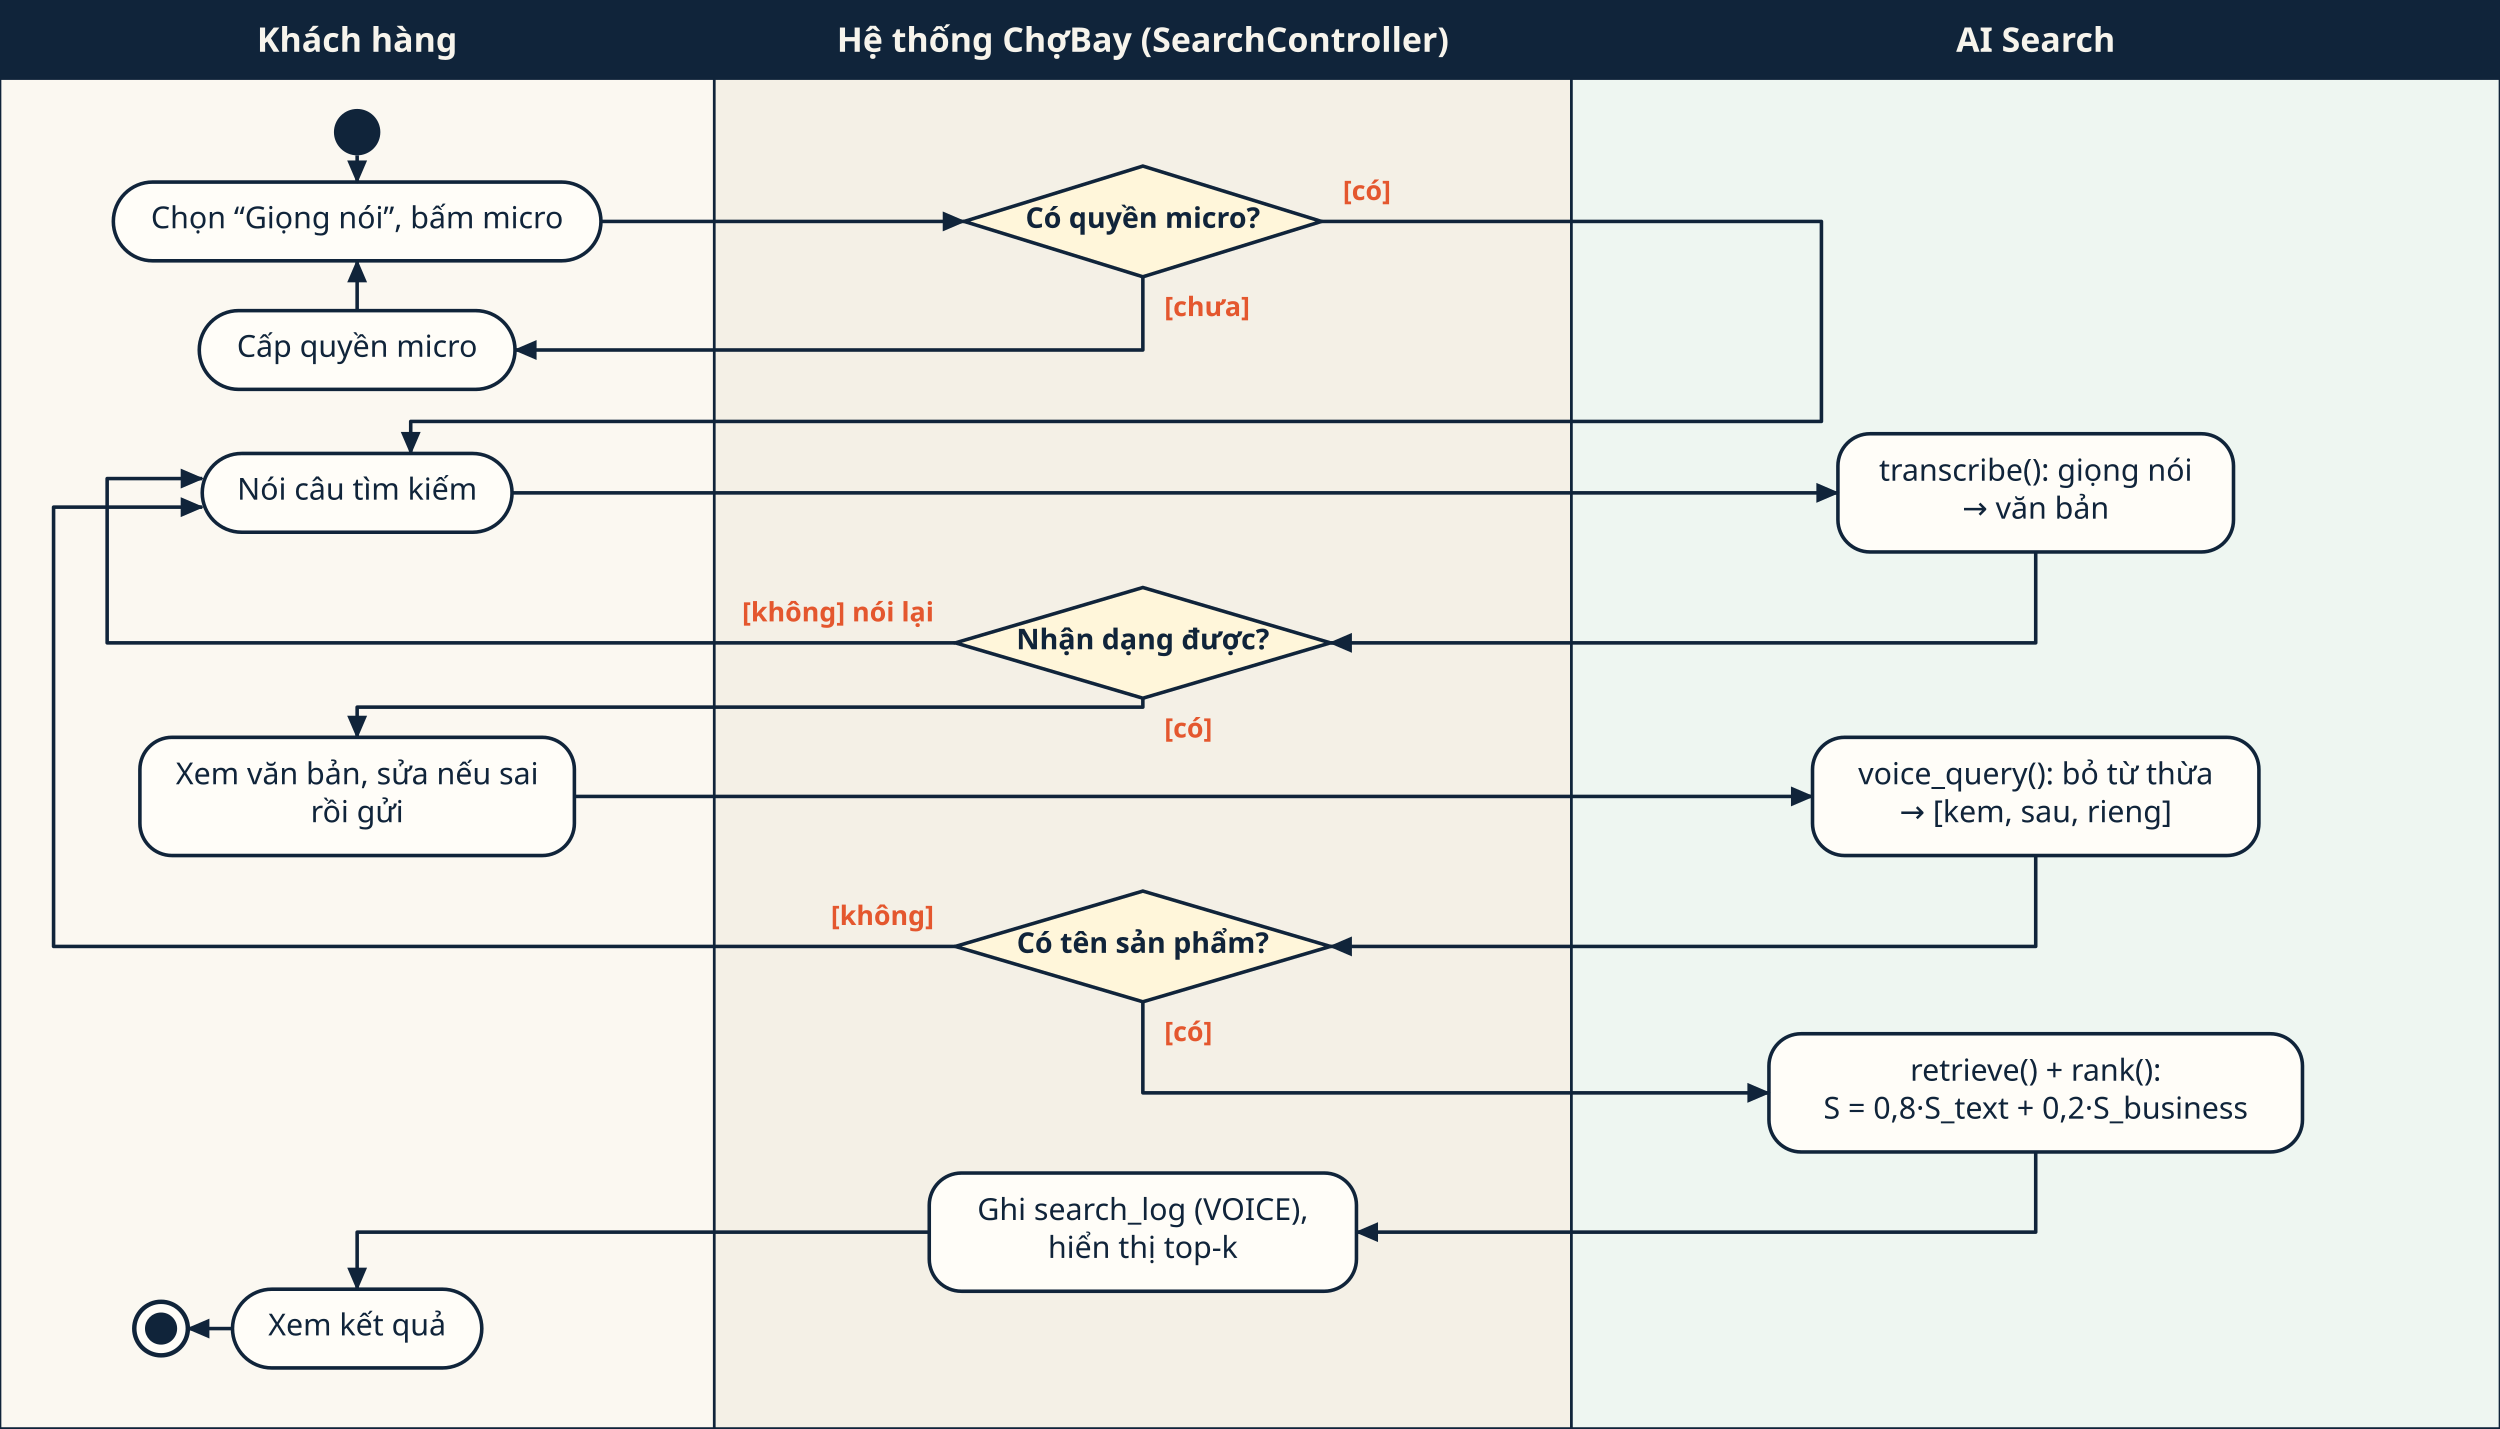
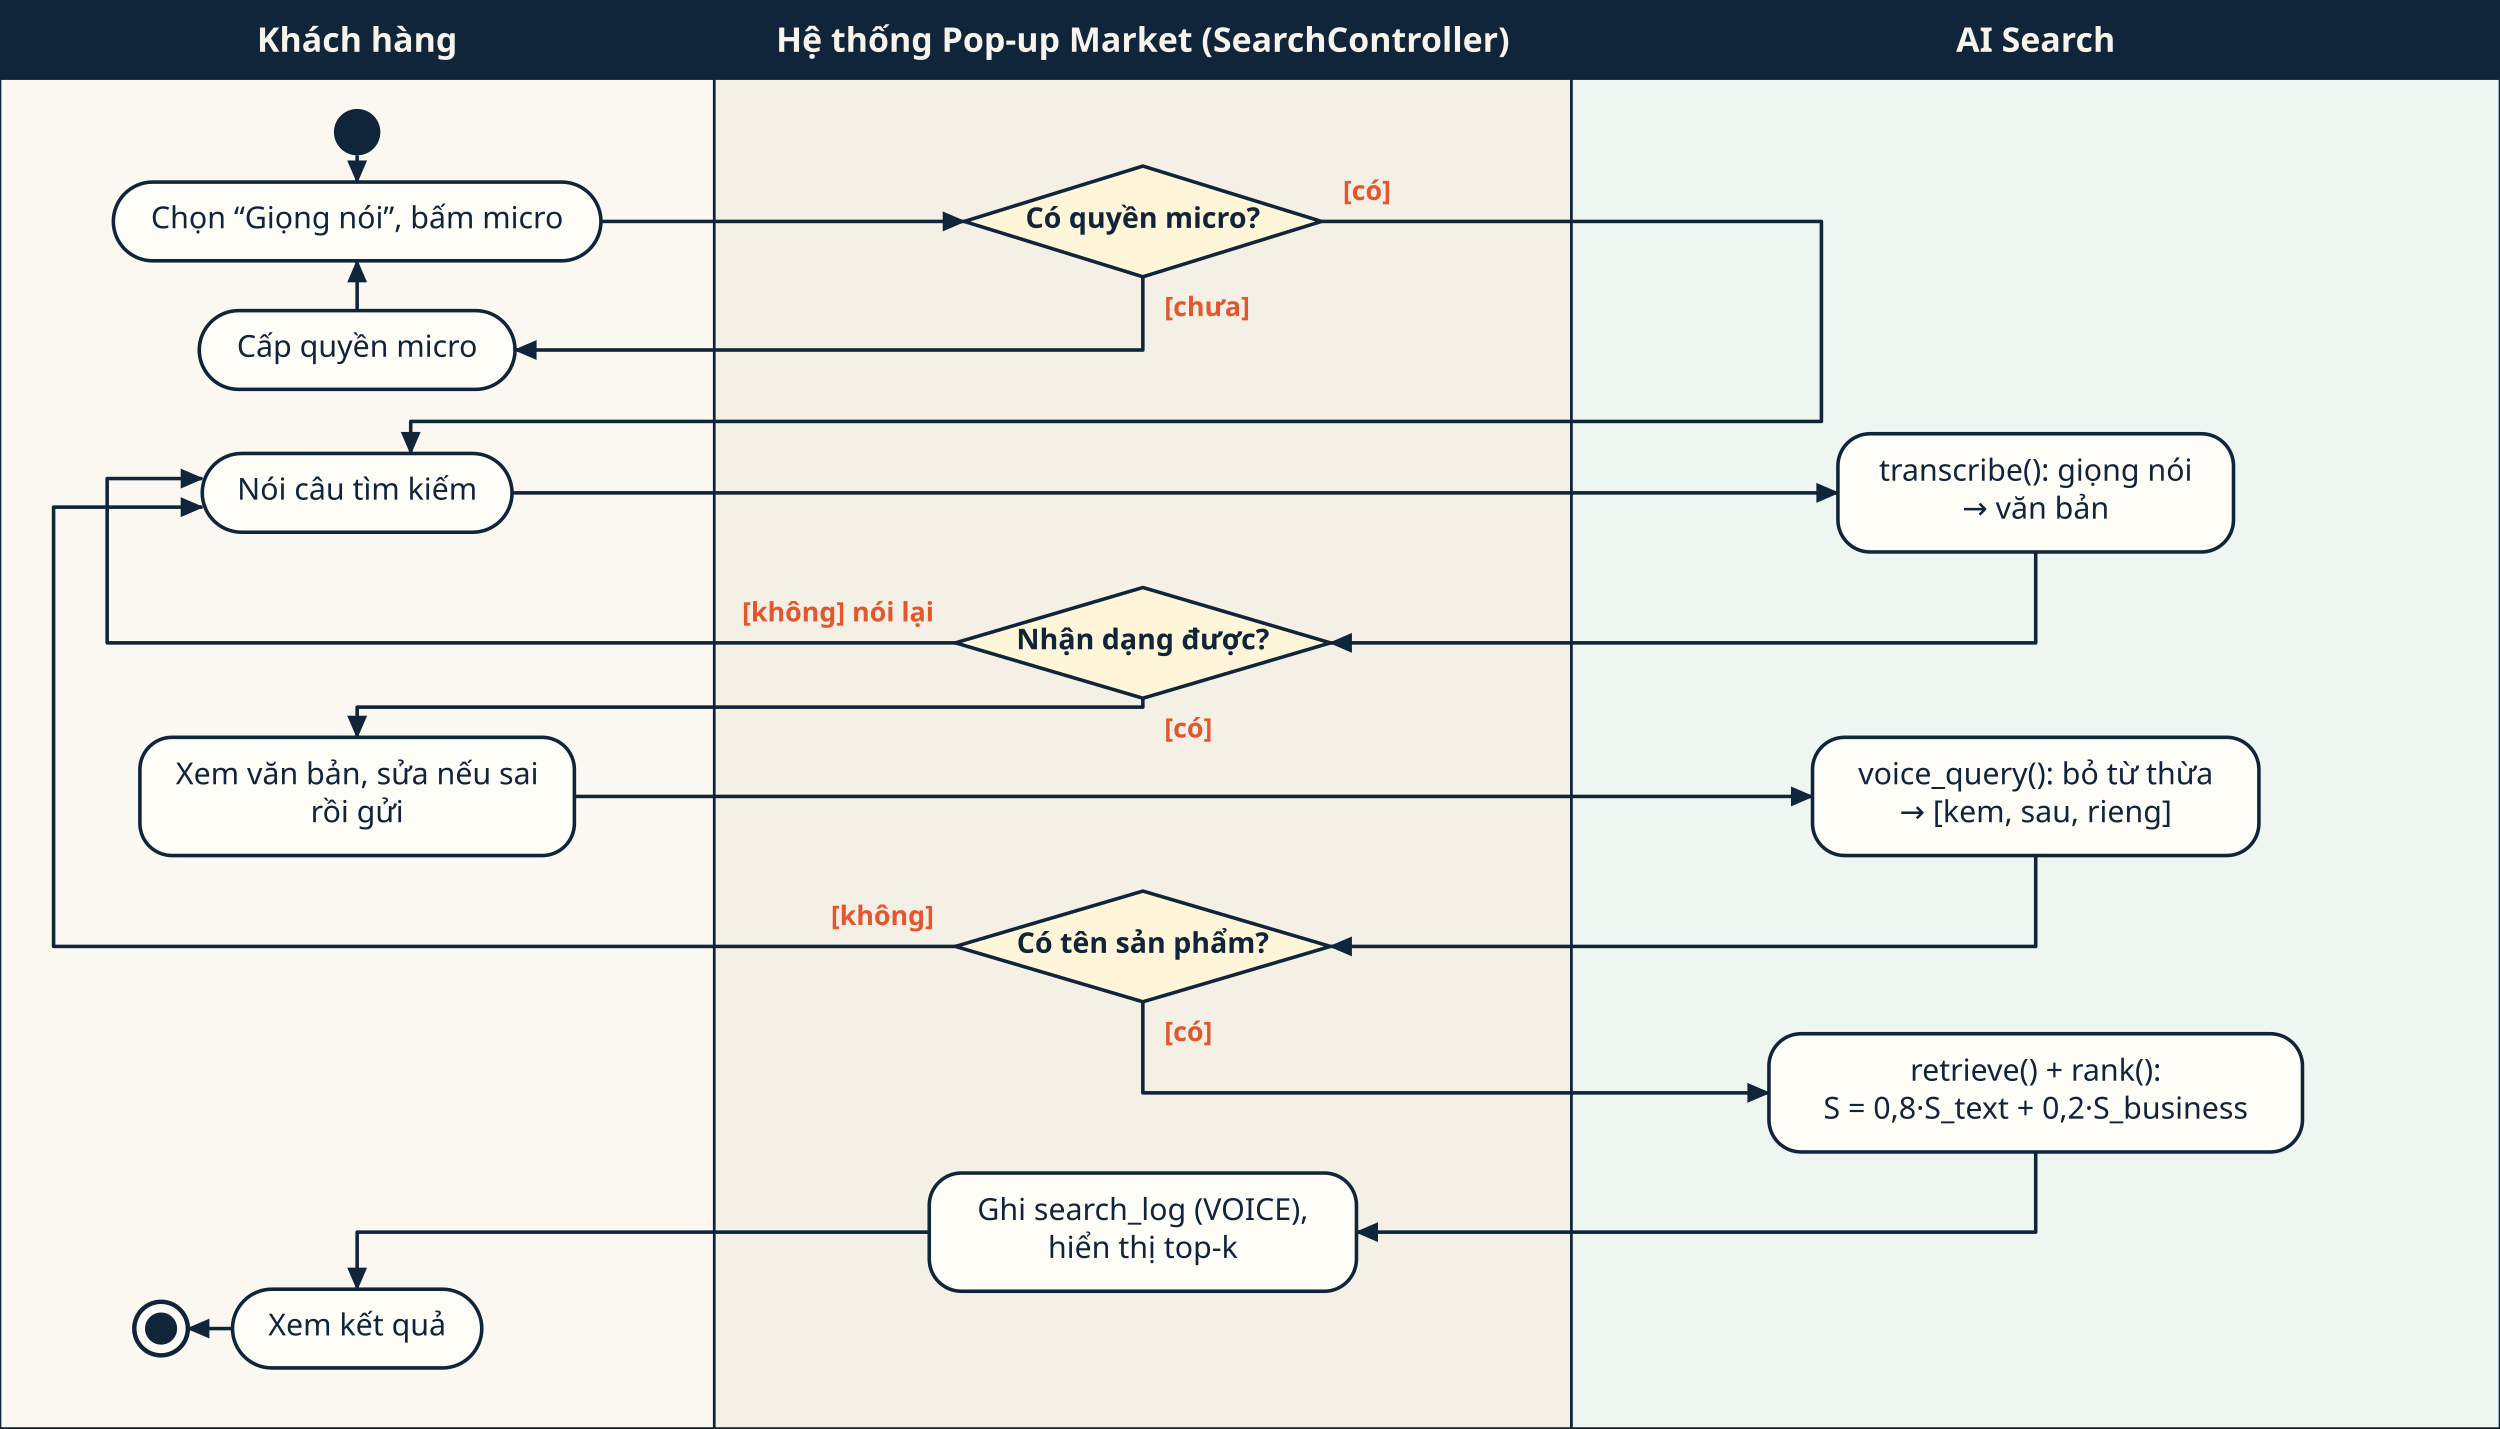
<svg xmlns="http://www.w3.org/2000/svg" width="1400" height="800" viewBox="0 0 1400 800">
  <defs>
    <marker id="vee" viewBox="0 0 14 14" refX="13" refY="7" markerWidth="14" markerHeight="14" markerUnits="userSpaceOnUse" orient="auto">
      <path d="M1 1 L13 7 L1 13" fill="none" stroke="#10243A" stroke-width="2" />
    </marker>
    <marker id="arr" viewBox="0 0 14 14" refX="13" refY="7" markerWidth="13" markerHeight="13" markerUnits="userSpaceOnUse" orient="auto">
      <path d="M0 1 L14 7 L0 13 Z" fill="#10243A" />
    </marker>
    <marker id="tri" viewBox="0 0 20 20" refX="19" refY="10" markerWidth="20" markerHeight="20" markerUnits="userSpaceOnUse" orient="auto">
      <path d="M1 1 L19 10 L1 19 Z" fill="#FFFDF8" stroke="#10243A" stroke-width="2" />
    </marker>
    <marker id="dia_f_s" viewBox="0 0 26 14" refX="25" refY="7" markerWidth="26" markerHeight="14" markerUnits="userSpaceOnUse" orient="auto-start-reverse">
      <path d="M1 7 L13 1 L25 7 L13 13 Z" fill="#10243A" stroke="#10243A" stroke-width="1.5" />
    </marker>
    <marker id="dia_o_s" viewBox="0 0 26 14" refX="25" refY="7" markerWidth="26" markerHeight="14" markerUnits="userSpaceOnUse" orient="auto-start-reverse">
      <path d="M1 7 L13 1 L25 7 L13 13 Z" fill="#FFFDF8" stroke="#10243A" stroke-width="1.8" />
    </marker>
    <marker id="vee_s" viewBox="0 0 14 14" refX="13" refY="7" markerWidth="14" markerHeight="14" markerUnits="userSpaceOnUse" orient="auto-start-reverse">
      <path d="M1 1 L13 7 L1 13" fill="none" stroke="#10243A" stroke-width="2" />
    </marker>
    <marker id="crow_s" viewBox="0 0 22 22" refX="21" refY="11" markerWidth="22" markerHeight="22" markerUnits="userSpaceOnUse" orient="auto-start-reverse">
      <path d="M21 1 L1 11 L21 21 M1 1 V21" fill="none" stroke="#10243A" stroke-width="2" />
    </marker>
    <marker id="crow" viewBox="0 0 22 22" refX="21" refY="11" markerWidth="22" markerHeight="22" markerUnits="userSpaceOnUse" orient="auto">
      <path d="M21 1 L1 11 L21 21 M1 1 V21" fill="none" stroke="#10243A" stroke-width="2" />
    </marker>
    <marker id="one" viewBox="0 0 22 22" refX="21" refY="11" markerWidth="22" markerHeight="22" markerUnits="userSpaceOnUse" orient="auto">
      <path d="M8 1 V21 M14 1 V21" fill="none" stroke="#10243A" stroke-width="2" />
    </marker>
    <marker id="one_s" viewBox="0 0 22 22" refX="21" refY="11" markerWidth="22" markerHeight="22" markerUnits="userSpaceOnUse" orient="auto-start-reverse">
      <path d="M8 1 V21 M14 1 V21" fill="none" stroke="#10243A" stroke-width="2" />
    </marker>
    <marker id="zero_one" viewBox="0 0 30 22" refX="29" refY="11" markerWidth="30" markerHeight="22" markerUnits="userSpaceOnUse" orient="auto">
      <circle cx="9" cy="11" r="6" fill="#FFFDF8" stroke="#10243A" stroke-width="2" />
      <path d="M22 1 V21" stroke="#10243A" stroke-width="2" />
    </marker>
    <marker id="zero_many" viewBox="0 0 36 22" refX="35" refY="11" markerWidth="36" markerHeight="22" markerUnits="userSpaceOnUse" orient="auto">
      <circle cx="8" cy="11" r="6" fill="#FFFDF8" stroke="#10243A" stroke-width="2" />
      <path d="M35 1 L15 11 L35 21" fill="none" stroke="#10243A" stroke-width="2" />
    </marker>
    <marker id="one_many" viewBox="0 0 36 22" refX="35" refY="11" markerWidth="36" markerHeight="22" markerUnits="userSpaceOnUse" orient="auto">
      <path d="M10 1 V21" stroke="#10243A" stroke-width="2" />
      <path d="M35 1 L15 11 L35 21" fill="none" stroke="#10243A" stroke-width="2" />
    </marker>
    <marker id="zero_one_s" viewBox="0 0 30 22" refX="29" refY="11" markerWidth="30" markerHeight="22" markerUnits="userSpaceOnUse" orient="auto-start-reverse">
      <circle cx="9" cy="11" r="6" fill="#FFFDF8" stroke="#10243A" stroke-width="2" />
      <path d="M22 1 V21" stroke="#10243A" stroke-width="2" />
    </marker>
  </defs>
  <rect x="0" y="0" width="1400" height="800" fill="#FFFDF8" />
  <rect x="0" y="0" width="400" height="800" rx="0" fill="#FBF8F1" stroke="#10243A" stroke-width="1.5" opacity="1" />
  <rect x="0" y="0" width="400" height="44" rx="0" fill="#10243A" stroke="#10243A" stroke-width="1.5" opacity="1" />
  <text x="200.0" y="29" font-family="'Be Vietnam Pro'" font-size="19" font-weight="700" fill="#F7F4EC" text-anchor="middle">Khách hàng</text>
  <rect x="400" y="0" width="480" height="800" rx="0" fill="#F4F0E6" stroke="#10243A" stroke-width="1.5" opacity="1" />
  <rect x="400" y="0" width="480" height="44" rx="0" fill="#10243A" stroke="#10243A" stroke-width="1.5" opacity="1" />
-   <text x="640.0" y="29" font-family="'Be Vietnam Pro'" font-size="19" font-weight="700" fill="#F7F4EC" text-anchor="middle">Hệ thống ChợBay (SearchController)</text>
+   <text x="640.0" y="29" font-family="'Be Vietnam Pro'" font-size="19" font-weight="700" fill="#F7F4EC" text-anchor="middle">Hệ thống Pop-up Market (SearchController)</text>
  <rect x="880" y="0" width="520" height="800" rx="0" fill="#EEF6F1" stroke="#10243A" stroke-width="1.5" opacity="1" />
  <rect x="880" y="0" width="520" height="44" rx="0" fill="#10243A" stroke="#10243A" stroke-width="1.5" opacity="1" />
  <text x="1140.0" y="29" font-family="'Be Vietnam Pro'" font-size="19" font-weight="700" fill="#F7F4EC" text-anchor="middle">AI Search</text>
  <circle cx="200.0" cy="74" r="13" fill="#10243A" stroke="none" stroke-width="0" />
  <rect x="63.469" y="101.95" width="273.062" height="44.1" rx="22.05" fill="#FFFDF8" stroke="#10243A" stroke-width="2" opacity="1" />
  <text x="200.0" y="127.825" font-family="'Be Vietnam Pro'" font-size="17" font-weight="500" fill="#10243A" text-anchor="middle">Chọn “Giọng nói”, bấm micro</text>
  <polygon points="640.0,93.0 740.0,124 640.0,155.0 540.0,124" fill="#FFF6DA" stroke="#10243A" stroke-width="2" />
  <text x="640.0" y="127.6" font-family="'Be Vietnam Pro'" font-size="16" font-weight="600" fill="#10243A" text-anchor="middle">Có quyền micro?</text>
  <rect x="111.586" y="173.95" width="176.828" height="44.1" rx="22.05" fill="#FFFDF8" stroke="#10243A" stroke-width="2" opacity="1" />
  <text x="200.0" y="199.825" font-family="'Be Vietnam Pro'" font-size="17" font-weight="500" fill="#10243A" text-anchor="middle">Cấp quyền micro</text>
  <rect x="113.258" y="253.95" width="173.484" height="44.1" rx="22.05" fill="#FFFDF8" stroke="#10243A" stroke-width="2" opacity="1" />
  <text x="200.0" y="279.825" font-family="'Be Vietnam Pro'" font-size="17" font-weight="500" fill="#10243A" text-anchor="middle">Nói câu tìm kiếm</text>
  <rect x="1029.234" y="242.9" width="221.531" height="66.2" rx="18" fill="#FFFDF8" stroke="#10243A" stroke-width="2" opacity="1" />
  <text x="1140.0" y="269.2" font-family="'Be Vietnam Pro'" font-size="17" font-weight="500" fill="#10243A" text-anchor="middle">transcribe(): giọng nói</text>
  <text x="1140.0" y="290.45" font-family="'Be Vietnam Pro'" font-size="17" font-weight="500" fill="#10243A" text-anchor="middle">→ văn bản</text>
  <polygon points="640.0,329.0 745.0,360 640.0,391.0 535.0,360" fill="#FFF6DA" stroke="#10243A" stroke-width="2" />
  <text x="640.0" y="363.6" font-family="'Be Vietnam Pro'" font-size="16" font-weight="600" fill="#10243A" text-anchor="middle">Nhận dạng được?</text>
  <rect x="78.344" y="412.9" width="243.312" height="66.2" rx="18" fill="#FFFDF8" stroke="#10243A" stroke-width="2" opacity="1" />
  <text x="200.0" y="439.2" font-family="'Be Vietnam Pro'" font-size="17" font-weight="500" fill="#10243A" text-anchor="middle">Xem văn bản, sửa nếu sai</text>
  <text x="200.0" y="460.45" font-family="'Be Vietnam Pro'" font-size="17" font-weight="500" fill="#10243A" text-anchor="middle">rồi gửi</text>
  <rect x="1015.008" y="412.9" width="249.984" height="66.2" rx="18" fill="#FFFDF8" stroke="#10243A" stroke-width="2" opacity="1" />
  <text x="1140.0" y="439.2" font-family="'Be Vietnam Pro'" font-size="17" font-weight="500" fill="#10243A" text-anchor="middle">voice_query(): bỏ từ thừa</text>
  <text x="1140.0" y="460.45" font-family="'Be Vietnam Pro'" font-size="17" font-weight="500" fill="#10243A" text-anchor="middle">→ [kem, sau, rieng]</text>
  <polygon points="640.0,499.0 745.0,530 640.0,561.0 535.0,530" fill="#FFF6DA" stroke="#10243A" stroke-width="2" />
  <text x="640.0" y="533.6" font-family="'Be Vietnam Pro'" font-size="16" font-weight="600" fill="#10243A" text-anchor="middle">Có tên sản phẩm?</text>
  <rect x="990.609" y="578.9" width="298.781" height="66.2" rx="18" fill="#FFFDF8" stroke="#10243A" stroke-width="2" opacity="1" />
  <text x="1140.0" y="605.2" font-family="'Be Vietnam Pro'" font-size="17" font-weight="500" fill="#10243A" text-anchor="middle">retrieve() + rank():</text>
  <text x="1140.0" y="626.45" font-family="'Be Vietnam Pro'" font-size="17" font-weight="500" fill="#10243A" text-anchor="middle">S = 0,8·S_text + 0,2·S_business</text>
  <rect x="520.383" y="656.9" width="239.234" height="66.2" rx="18" fill="#FFFDF8" stroke="#10243A" stroke-width="2" opacity="1" />
  <text x="640.0" y="683.2" font-family="'Be Vietnam Pro'" font-size="17" font-weight="500" fill="#10243A" text-anchor="middle">Ghi search_log (VOICE),</text>
  <text x="640.0" y="704.45" font-family="'Be Vietnam Pro'" font-size="17" font-weight="500" fill="#10243A" text-anchor="middle">hiển thị top-k</text>
  <rect x="130.195" y="721.95" width="139.609" height="44.1" rx="22.05" fill="#FFFDF8" stroke="#10243A" stroke-width="2" opacity="1" />
  <text x="200.0" y="747.825" font-family="'Be Vietnam Pro'" font-size="17" font-weight="500" fill="#10243A" text-anchor="middle">Xem kết quả</text>
  <circle cx="90.195" cy="744" r="15" fill="#FFFDF8" stroke="#10243A" stroke-width="2.5" />
  <circle cx="90.195" cy="744" r="9" fill="#10243A" stroke="none" stroke-width="0" />
  <path d="M 200.0 87 L 200.0 101.95" fill="none" stroke="#10243A" stroke-width="2" stroke-linejoin="round" marker-end="url(#arr)" />
  <path d="M 336.531 124.0 L 540.0 124.0" fill="none" stroke="#10243A" stroke-width="2" stroke-linejoin="round" marker-end="url(#arr)" />
  <path d="M 640.0 155.0 L 640.0 196.0 L 288.414 196.0" fill="none" stroke="#10243A" stroke-width="2" stroke-linejoin="round" marker-end="url(#arr)" />
  <text x="652.0" y="177.0" font-family="'Be Vietnam Pro'" font-size="15" font-weight="600" fill="#E4572E" text-anchor="start">[chưa]</text>
  <path d="M 200.0 173.95 L 200.0 146.05" fill="none" stroke="#10243A" stroke-width="2" stroke-linejoin="round" marker-end="url(#arr)" />
  <path d="M 740.0 124.0 L 1020.0 124.0 L 1020.0 236 L 230.0 236 L 230.0 253.95" fill="none" stroke="#10243A" stroke-width="2" stroke-linejoin="round" marker-end="url(#arr)" />
  <text x="752.0" y="112.0" font-family="'Be Vietnam Pro'" font-size="15" font-weight="600" fill="#E4572E" text-anchor="start">[có]</text>
  <path d="M 286.742 276.0 L 1029.234 276.0" fill="none" stroke="#10243A" stroke-width="2" stroke-linejoin="round" marker-end="url(#arr)" />
  <path d="M 1140.0 309.1 L 1140.0 360.0 L 745.0 360.0" fill="none" stroke="#10243A" stroke-width="2" stroke-linejoin="round" marker-end="url(#arr)" />
  <path d="M 535.0 360.0 L 60.0 360.0 L 60.0 268.0 L 113.258 268.0" fill="none" stroke="#10243A" stroke-width="2" stroke-linejoin="round" marker-end="url(#arr)" />
  <text x="523.0" y="348.0" font-family="'Be Vietnam Pro'" font-size="15" font-weight="600" fill="#E4572E" text-anchor="end">[không] nói lại</text>
  <path d="M 640.0 391.0 L 640.0 396.0 L 200.0 396.0 L 200.0 412.9" fill="none" stroke="#10243A" stroke-width="2" stroke-linejoin="round" marker-end="url(#arr)" />
  <text x="652.0" y="413.0" font-family="'Be Vietnam Pro'" font-size="15" font-weight="600" fill="#E4572E" text-anchor="start">[có]</text>
  <path d="M 321.656 446.0 L 1015.008 446.0" fill="none" stroke="#10243A" stroke-width="2" stroke-linejoin="round" marker-end="url(#arr)" />
  <path d="M 1140.0 479.1 L 1140.0 530.0 L 745.0 530.0" fill="none" stroke="#10243A" stroke-width="2" stroke-linejoin="round" marker-end="url(#arr)" />
  <path d="M 535.0 530.0 L 30.0 530.0 L 30.0 284.0 L 113.258 284.0" fill="none" stroke="#10243A" stroke-width="2" stroke-linejoin="round" marker-end="url(#arr)" />
  <text x="523.0" y="518.0" font-family="'Be Vietnam Pro'" font-size="15" font-weight="600" fill="#E4572E" text-anchor="end">[không]</text>
  <path d="M 640.0 561.0 L 640.0 612.0 L 990.609 612.0" fill="none" stroke="#10243A" stroke-width="2" stroke-linejoin="round" marker-end="url(#arr)" />
  <text x="652.0" y="583.0" font-family="'Be Vietnam Pro'" font-size="15" font-weight="600" fill="#E4572E" text-anchor="start">[có]</text>
  <path d="M 1140.0 645.1 L 1140.0 690.0 L 759.617 690.0" fill="none" stroke="#10243A" stroke-width="2" stroke-linejoin="round" marker-end="url(#arr)" />
  <path d="M 520.383 690.0 L 200.0 690.0 L 200.0 721.95" fill="none" stroke="#10243A" stroke-width="2" stroke-linejoin="round" marker-end="url(#arr)" />
  <path d="M 130.195 744.0 L 105.195 744.0" fill="none" stroke="#10243A" stroke-width="2" stroke-linejoin="round" marker-end="url(#arr)" />
</svg>
